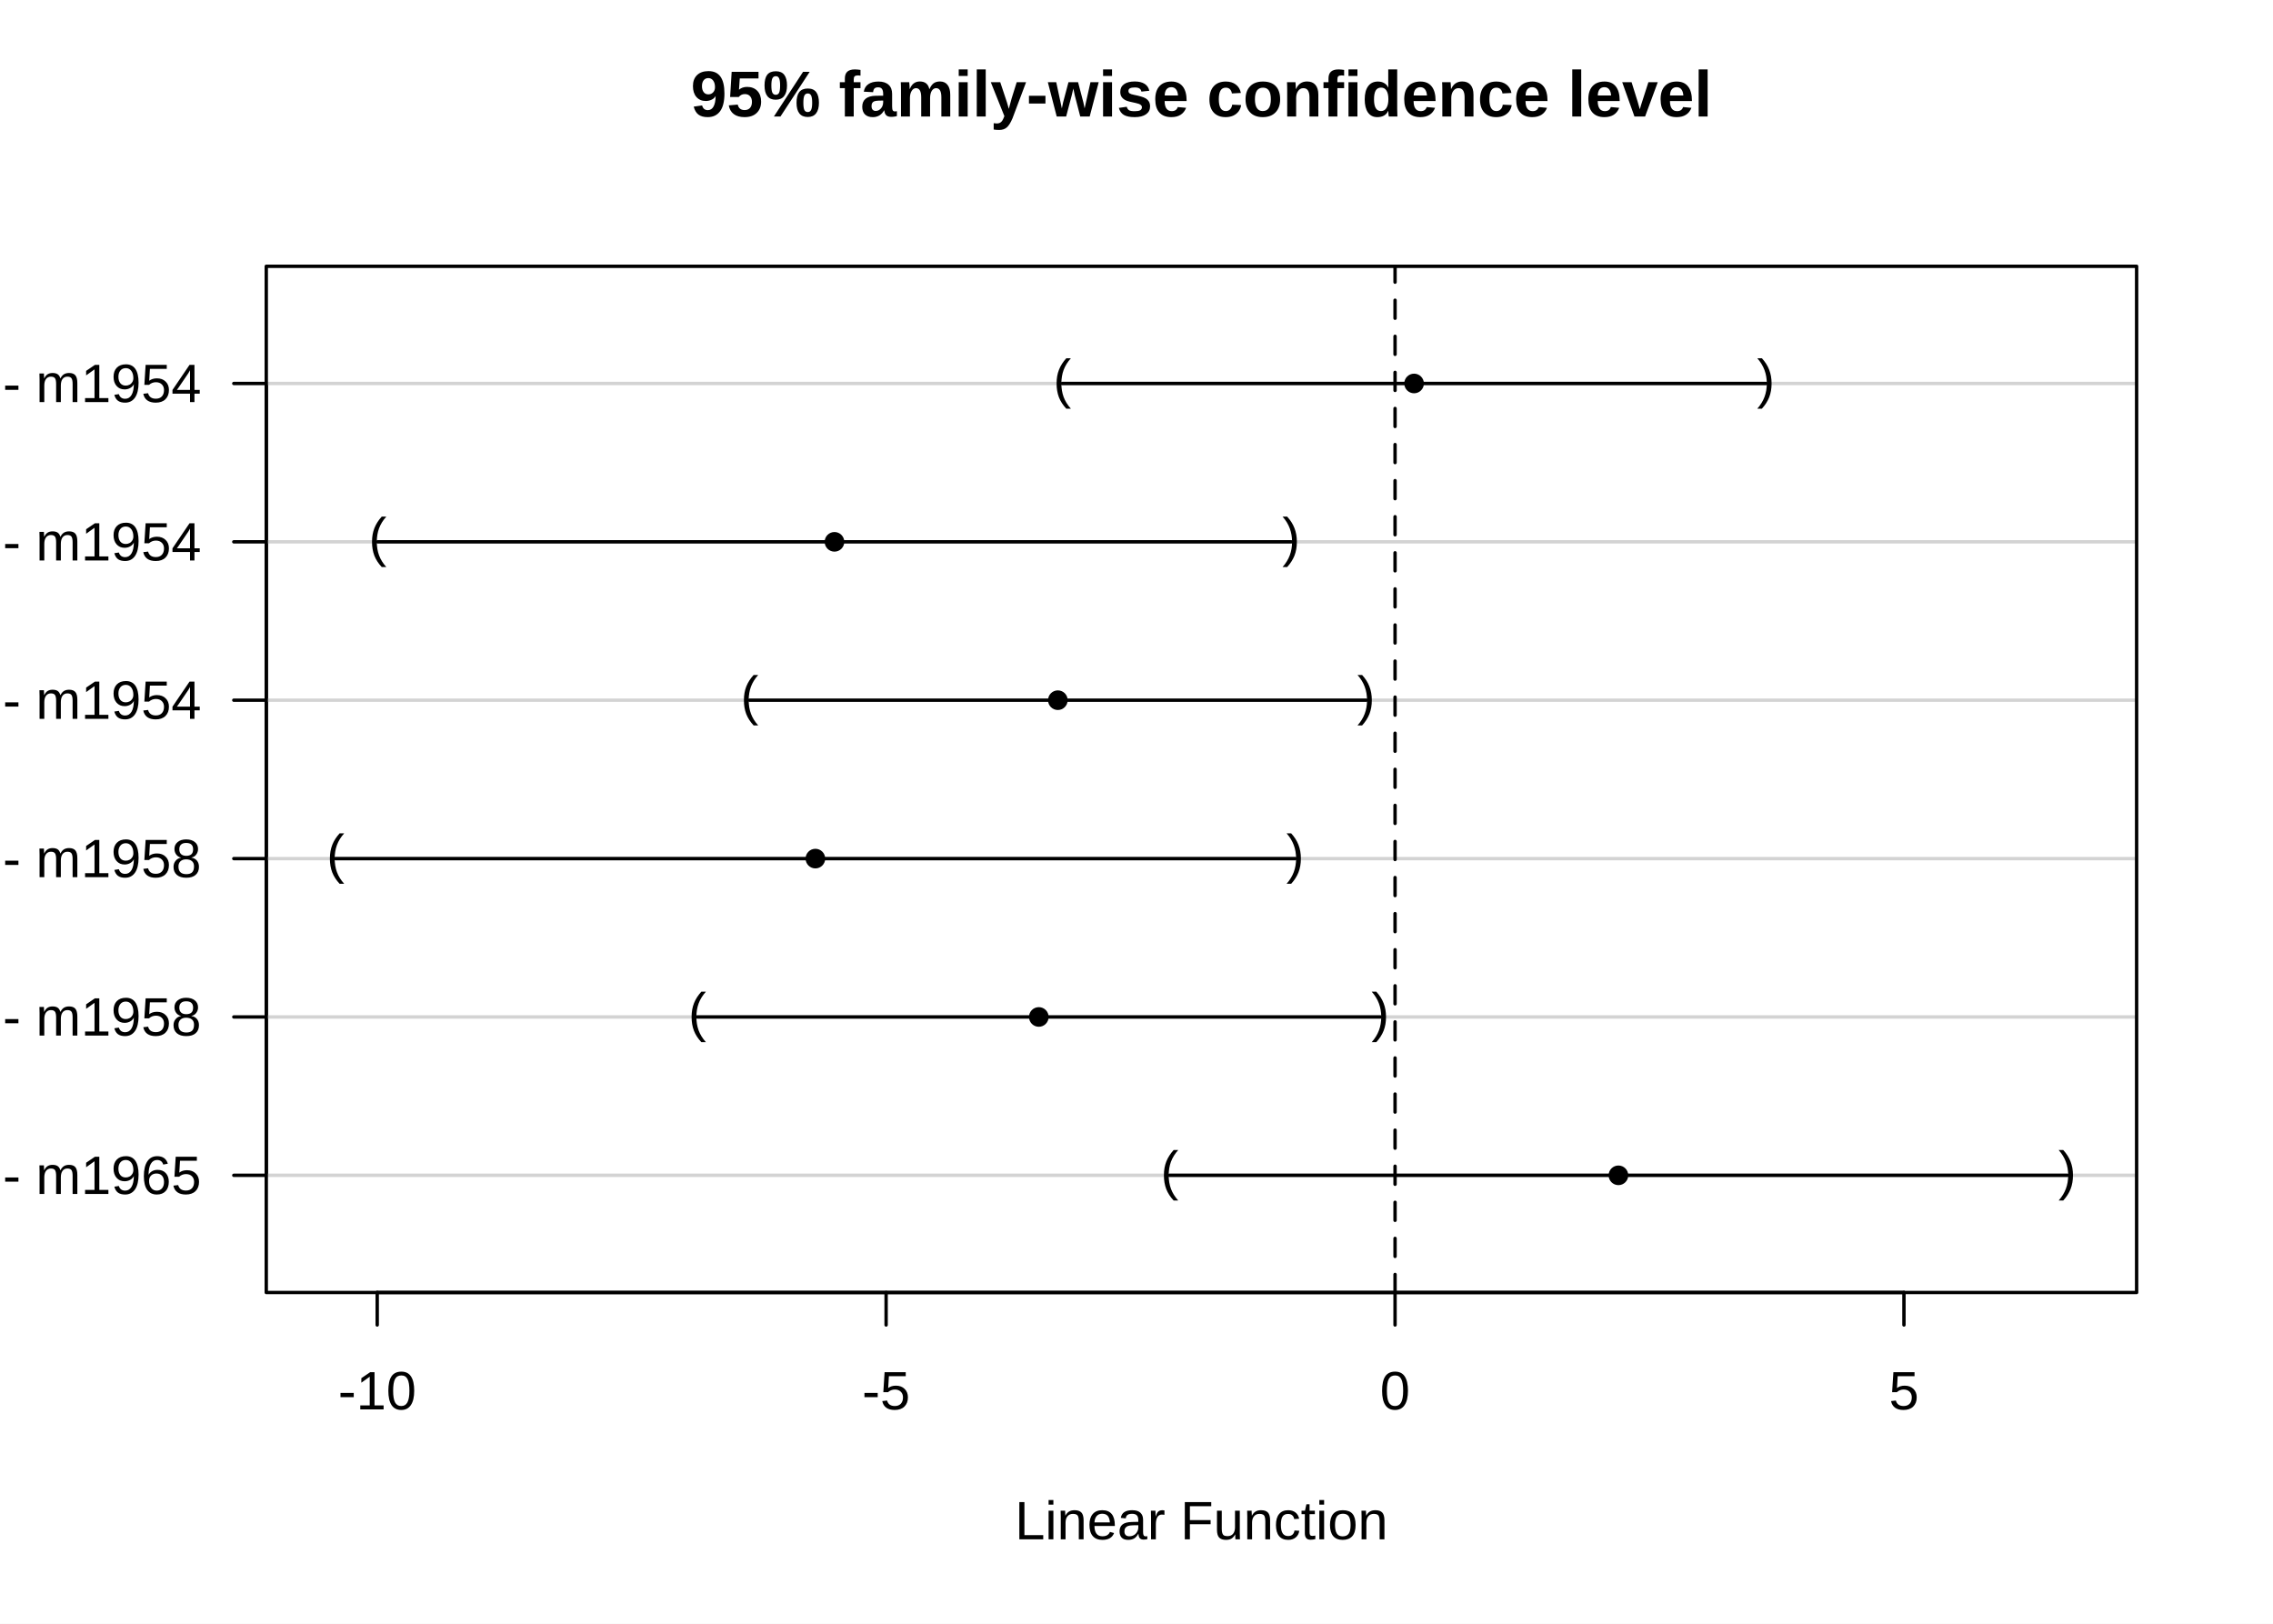
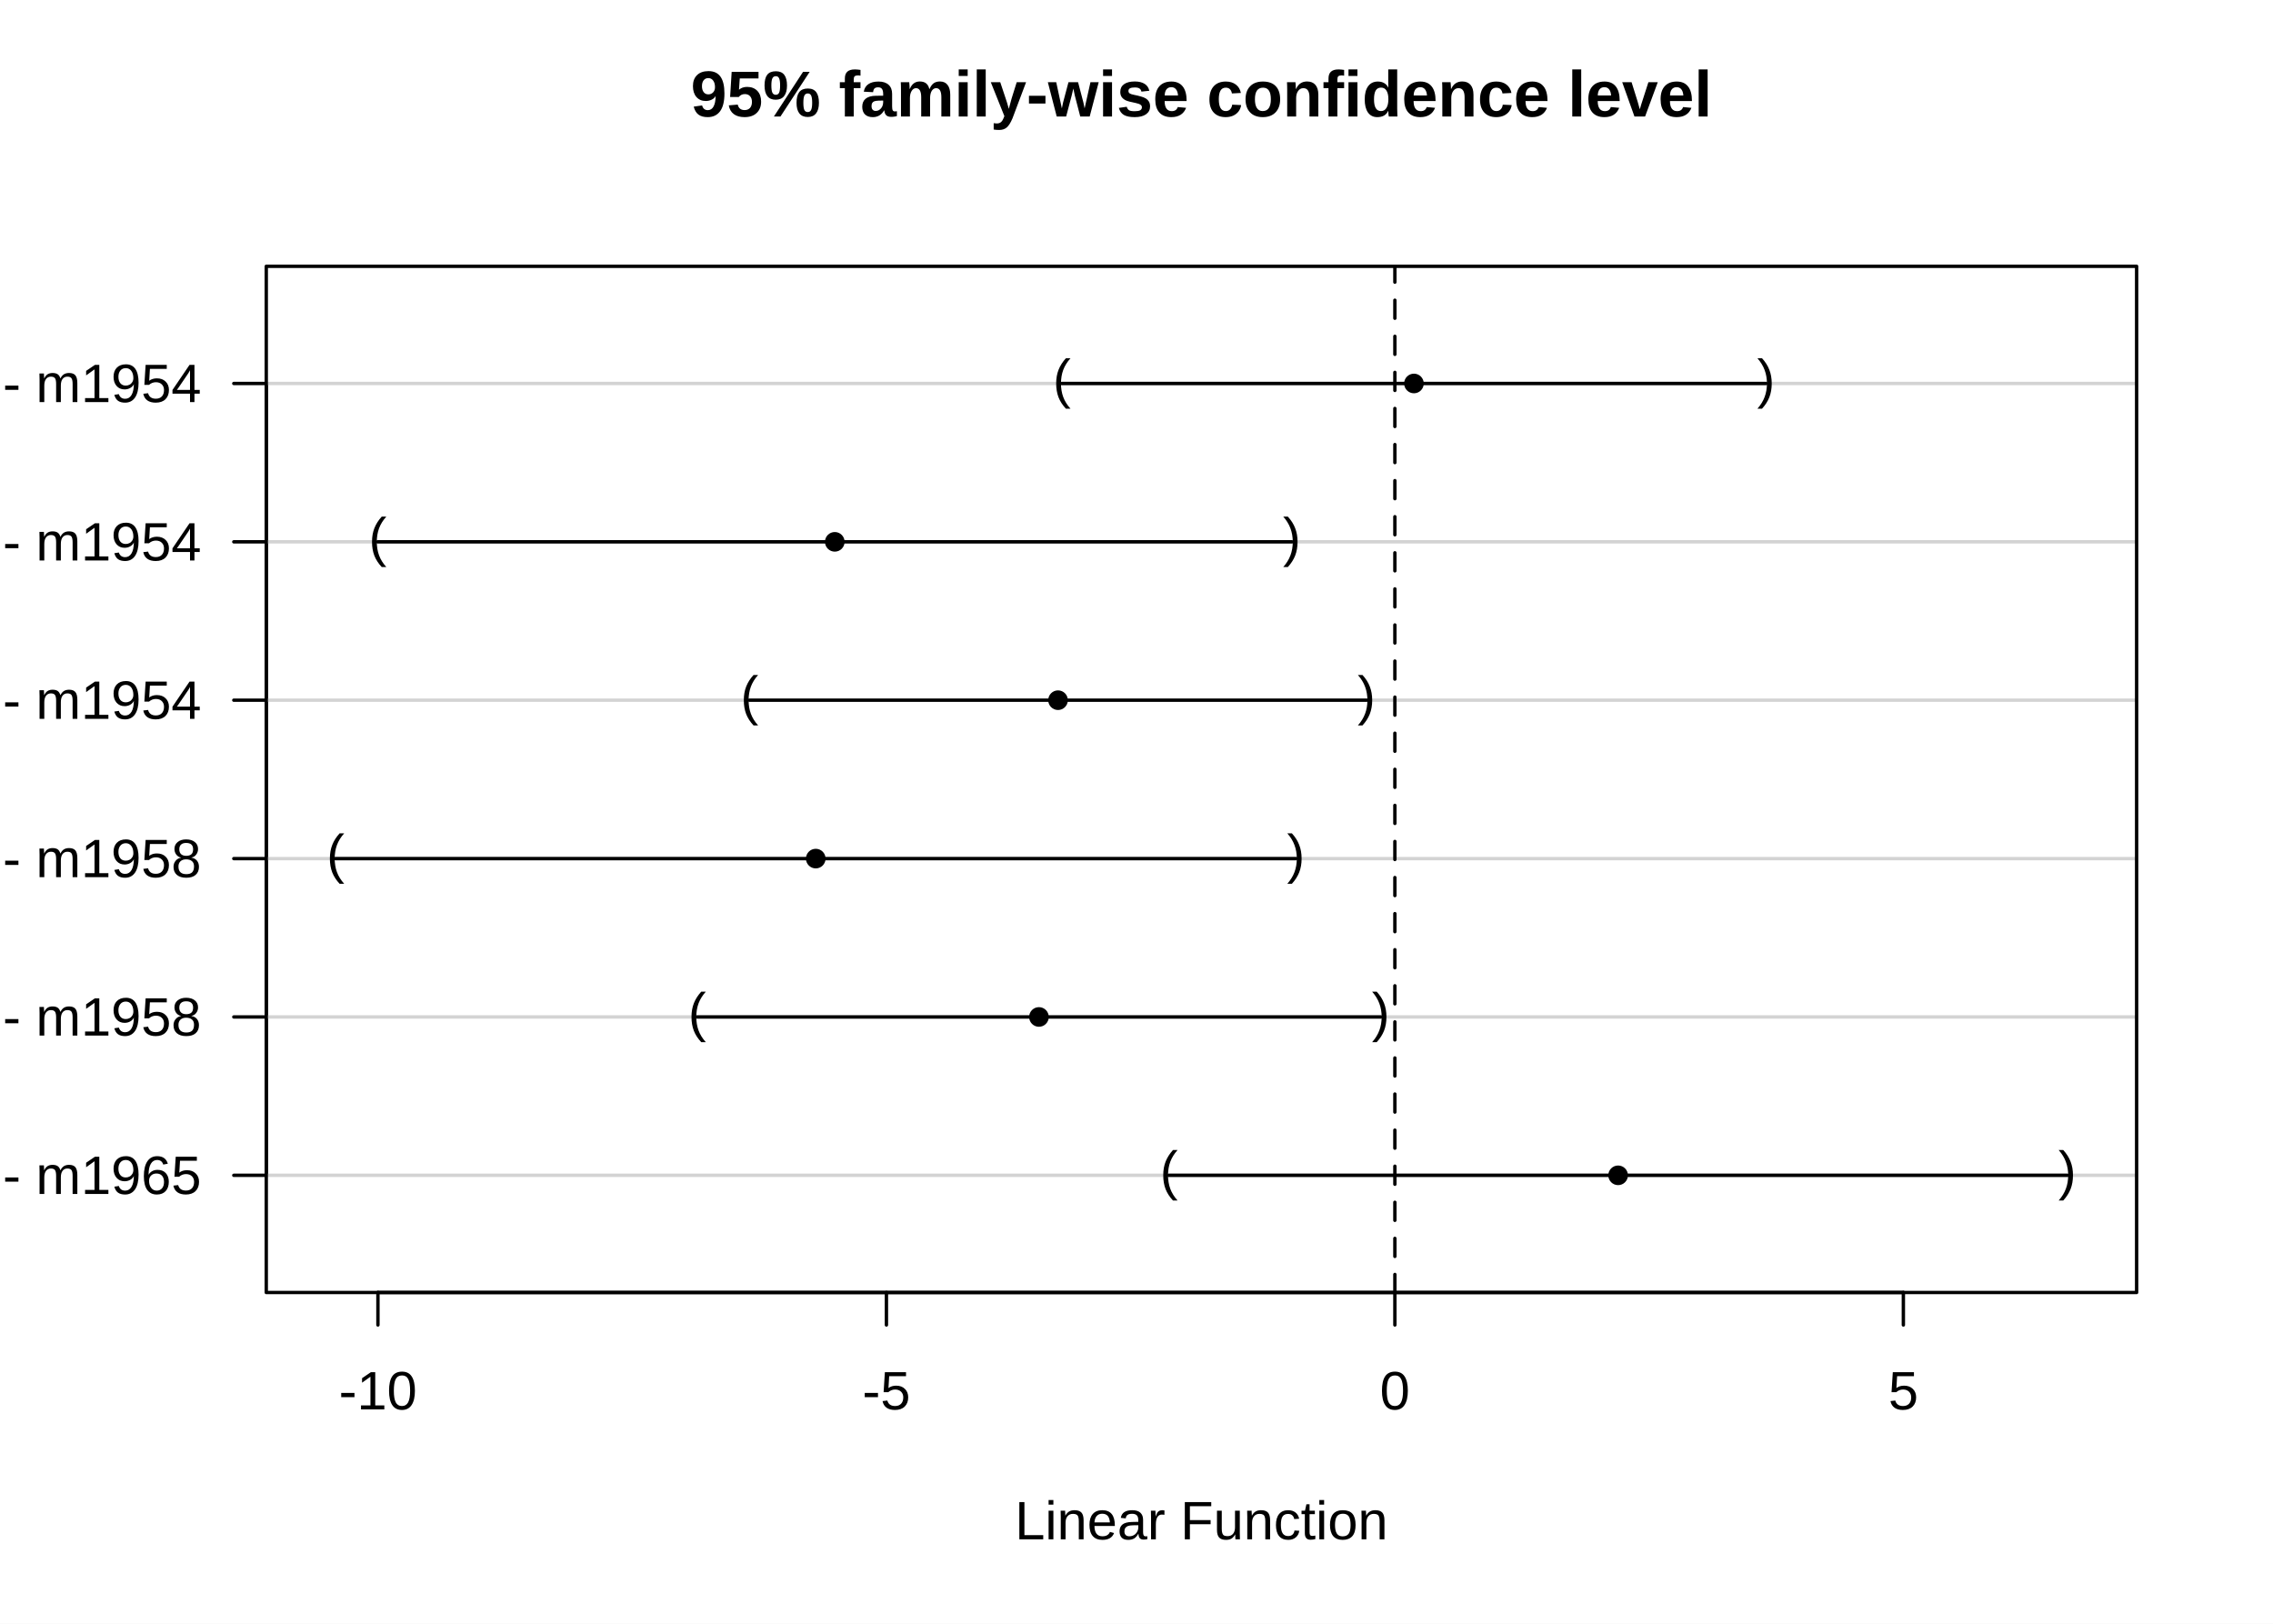
<svg xmlns="http://www.w3.org/2000/svg" viewBox="0 0 504.00 360.00">
  <defs>
    <style type="text/css">
    line, polyline, polygon, path, rect, circle {
      fill: none;
      stroke: #000000;
      stroke-linecap: round;
      stroke-linejoin: round;
      stroke-miterlimit: 10.00;
    }
  </style>
  </defs>
  <rect width="100%" height="100%" style="stroke: none; fill: #FFFFFF;" />
-   <line x1="83.64" y1="286.56" x2="422.17" y2="286.56" style="stroke-width: 0.75;" />
-   <line x1="83.64" y1="286.56" x2="83.64" y2="293.76" style="stroke-width: 0.75;" />
-   <line x1="196.48" y1="286.56" x2="196.48" y2="293.76" style="stroke-width: 0.75;" />
-   <line x1="309.33" y1="286.56" x2="309.33" y2="293.76" style="stroke-width: 0.75;" />
-   <line x1="422.17" y1="286.56" x2="422.17" y2="293.76" style="stroke-width: 0.75;" />
-   <text x="74.97" y="312.48" style="font-size: 12.00px; font-family: Arimo;" textLength="17.34px" lengthAdjust="spacingAndGlyphs">-10</text>
-   <text x="191.15" y="312.48" style="font-size: 12.00px; font-family: Arimo;" textLength="10.67px" lengthAdjust="spacingAndGlyphs">-5</text>
-   <text x="305.99" y="312.48" style="font-size: 12.00px; font-family: Arimo;" textLength="6.67px" lengthAdjust="spacingAndGlyphs">0</text>
-   <text x="418.83" y="312.48" style="font-size: 12.00px; font-family: Arimo;" textLength="6.67px" lengthAdjust="spacingAndGlyphs">5</text>
+   <line x1="83.80" y1="286.56" x2="422.04" y2="286.56" style="stroke-width: 0.75;" />
+   <line x1="83.80" y1="286.56" x2="83.80" y2="293.76" style="stroke-width: 0.75;" />
+   <line x1="196.55" y1="286.56" x2="196.55" y2="293.76" style="stroke-width: 0.75;" />
+   <line x1="309.29" y1="286.56" x2="309.29" y2="293.76" style="stroke-width: 0.75;" />
+   <line x1="422.04" y1="286.56" x2="422.04" y2="293.76" style="stroke-width: 0.75;" />
+   <text x="75.13" y="312.48" style="font-size: 12.00px; font-family: Arimo;" textLength="17.34px" lengthAdjust="spacingAndGlyphs">-10</text>
+   <text x="191.21" y="312.48" style="font-size: 12.00px; font-family: Arimo;" textLength="10.67px" lengthAdjust="spacingAndGlyphs">-5</text>
+   <text x="305.96" y="312.48" style="font-size: 12.00px; font-family: Arimo;" textLength="6.67px" lengthAdjust="spacingAndGlyphs">0</text>
+   <text x="418.70" y="312.48" style="font-size: 12.00px; font-family: Arimo;" textLength="6.67px" lengthAdjust="spacingAndGlyphs">5</text>
  <line x1="59.04" y1="260.58" x2="59.04" y2="85.02" style="stroke-width: 0.75;" />
  <line x1="59.04" y1="260.58" x2="51.84" y2="260.58" style="stroke-width: 0.75;" />
  <line x1="59.04" y1="225.47" x2="51.84" y2="225.47" style="stroke-width: 0.75;" />
  <line x1="59.04" y1="190.36" x2="51.84" y2="190.36" style="stroke-width: 0.75;" />
  <line x1="59.04" y1="155.24" x2="51.84" y2="155.24" style="stroke-width: 0.75;" />
  <line x1="59.04" y1="120.13" x2="51.84" y2="120.13" style="stroke-width: 0.75;" />
  <line x1="59.04" y1="85.02" x2="51.84" y2="85.02" style="stroke-width: 0.75;" />
  <text x="-39.41" y="264.71" style="font-size: 12.00px; font-family: Arimo;" textLength="84.05px" lengthAdjust="spacingAndGlyphs">m1966 - m1965</text>
  <text x="-39.41" y="229.59" style="font-size: 12.00px; font-family: Arimo;" textLength="84.05px" lengthAdjust="spacingAndGlyphs">m1966 - m1958</text>
  <text x="-39.41" y="194.48" style="font-size: 12.00px; font-family: Arimo;" textLength="84.05px" lengthAdjust="spacingAndGlyphs">m1965 - m1958</text>
  <text x="-39.41" y="159.37" style="font-size: 12.00px; font-family: Arimo;" textLength="84.05px" lengthAdjust="spacingAndGlyphs">m1966 - m1954</text>
  <text x="-39.41" y="124.26" style="font-size: 12.00px; font-family: Arimo;" textLength="84.05px" lengthAdjust="spacingAndGlyphs">m1965 - m1954</text>
  <text x="-39.41" y="89.15" style="font-size: 12.00px; font-family: Arimo;" textLength="84.05px" lengthAdjust="spacingAndGlyphs">m1958 - m1954</text>
  <defs>
    <clipPath id="cpNTkuMDR8NDczLjc2fDI4Ni41Nnw1OS4wNA==">
      <rect x="59.04" y="59.04" width="414.72" height="227.52" />
    </clipPath>
  </defs>
  <line x1="59.04" y1="85.02" x2="473.76" y2="85.02" style="stroke-width: 0.75; stroke: #D3D3D3;" clip-path="url(#cpNTkuMDR8NDczLjc2fDI4Ni41Nnw1OS4wNA==)" />
  <line x1="59.04" y1="120.13" x2="473.76" y2="120.13" style="stroke-width: 0.75; stroke: #D3D3D3;" clip-path="url(#cpNTkuMDR8NDczLjc2fDI4Ni41Nnw1OS4wNA==)" />
  <line x1="59.04" y1="155.24" x2="473.76" y2="155.24" style="stroke-width: 0.75; stroke: #D3D3D3;" clip-path="url(#cpNTkuMDR8NDczLjc2fDI4Ni41Nnw1OS4wNA==)" />
  <line x1="59.04" y1="190.36" x2="473.76" y2="190.36" style="stroke-width: 0.75; stroke: #D3D3D3;" clip-path="url(#cpNTkuMDR8NDczLjc2fDI4Ni41Nnw1OS4wNA==)" />
  <line x1="59.04" y1="225.47" x2="473.76" y2="225.47" style="stroke-width: 0.75; stroke: #D3D3D3;" clip-path="url(#cpNTkuMDR8NDczLjc2fDI4Ni41Nnw1OS4wNA==)" />
  <line x1="59.04" y1="260.58" x2="473.76" y2="260.58" style="stroke-width: 0.75; stroke: #D3D3D3;" clip-path="url(#cpNTkuMDR8NDczLjc2fDI4Ni41Nnw1OS4wNA==)" />
-   <line x1="309.33" y1="286.56" x2="309.33" y2="59.04" style="stroke-width: 0.75; stroke-dasharray: 4.00,4.00;" clip-path="url(#cpNTkuMDR8NDczLjc2fDI4Ni41Nnw1OS4wNA==)" />
-   <line x1="235.53" y1="85.02" x2="391.57" y2="85.02" style="stroke-width: 0.75;" clip-path="url(#cpNTkuMDR8NDczLjc2fDI4Ni41Nnw1OS4wNA==)" />
-   <line x1="83.74" y1="120.13" x2="286.31" y2="120.13" style="stroke-width: 0.75;" clip-path="url(#cpNTkuMDR8NDczLjc2fDI4Ni41Nnw1OS4wNA==)" />
-   <line x1="166.20" y1="155.24" x2="302.93" y2="155.24" style="stroke-width: 0.75;" clip-path="url(#cpNTkuMDR8NDczLjc2fDI4Ni41Nnw1OS4wNA==)" />
-   <line x1="74.40" y1="190.36" x2="287.20" y2="190.36" style="stroke-width: 0.75;" clip-path="url(#cpNTkuMDR8NDczLjc2fDI4Ni41Nnw1OS4wNA==)" />
-   <line x1="154.60" y1="225.47" x2="306.08" y2="225.47" style="stroke-width: 0.75;" clip-path="url(#cpNTkuMDR8NDczLjc2fDI4Ni41Nnw1OS4wNA==)" />
-   <line x1="259.32" y1="260.58" x2="458.40" y2="260.58" style="stroke-width: 0.75;" clip-path="url(#cpNTkuMDR8NDczLjc2fDI4Ni41Nnw1OS4wNA==)" />
+   <line x1="309.29" y1="286.56" x2="309.29" y2="59.04" style="stroke-width: 0.75; stroke-dasharray: 4.00,4.00;" clip-path="url(#cpNTkuMDR8NDczLjc2fDI4Ni41Nnw1OS4wNA==)" />
+   <line x1="235.44" y1="85.02" x2="391.59" y2="85.02" style="stroke-width: 0.75;" clip-path="url(#cpNTkuMDR8NDczLjc2fDI4Ni41Nnw1OS4wNA==)" />
+   <line x1="83.74" y1="120.13" x2="286.46" y2="120.13" style="stroke-width: 0.75;" clip-path="url(#cpNTkuMDR8NDczLjc2fDI4Ni41Nnw1OS4wNA==)" />
+   <line x1="166.18" y1="155.24" x2="303.01" y2="155.24" style="stroke-width: 0.75;" clip-path="url(#cpNTkuMDR8NDczLjc2fDI4Ni41Nnw1OS4wNA==)" />
+   <line x1="74.40" y1="190.36" x2="287.36" y2="190.36" style="stroke-width: 0.75;" clip-path="url(#cpNTkuMDR8NDczLjc2fDI4Ni41Nnw1OS4wNA==)" />
+   <line x1="154.58" y1="225.47" x2="306.17" y2="225.47" style="stroke-width: 0.75;" clip-path="url(#cpNTkuMDR8NDczLjc2fDI4Ni41Nnw1OS4wNA==)" />
+   <line x1="259.18" y1="260.58" x2="458.40" y2="260.58" style="stroke-width: 0.75;" clip-path="url(#cpNTkuMDR8NDczLjc2fDI4Ni41Nnw1OS4wNA==)" />
  <g clip-path="url(#cpNTkuMDR8NDczLjc2fDI4Ni41Nnw1OS4wNA==)">
-     <text x="233.53" y="88.13" style="font-size: 12.00px; font-family: Arimo;" textLength="4.00px" lengthAdjust="spacingAndGlyphs">(</text>
+     <text x="233.44" y="88.13" style="font-size: 12.00px; font-family: Arimo;" textLength="4.00px" lengthAdjust="spacingAndGlyphs">(</text>
  </g>
  <g clip-path="url(#cpNTkuMDR8NDczLjc2fDI4Ni41Nnw1OS4wNA==)">
    <text x="81.74" y="123.24" style="font-size: 12.00px; font-family: Arimo;" textLength="4.00px" lengthAdjust="spacingAndGlyphs">(</text>
  </g>
  <g clip-path="url(#cpNTkuMDR8NDczLjc2fDI4Ni41Nnw1OS4wNA==)">
-     <text x="164.20" y="158.35" style="font-size: 12.00px; font-family: Arimo;" textLength="4.00px" lengthAdjust="spacingAndGlyphs">(</text>
+     <text x="164.18" y="158.35" style="font-size: 12.00px; font-family: Arimo;" textLength="4.00px" lengthAdjust="spacingAndGlyphs">(</text>
  </g>
  <g clip-path="url(#cpNTkuMDR8NDczLjc2fDI4Ni41Nnw1OS4wNA==)">
    <text x="72.40" y="193.46" style="font-size: 12.00px; font-family: Arimo;" textLength="4.00px" lengthAdjust="spacingAndGlyphs">(</text>
  </g>
  <g clip-path="url(#cpNTkuMDR8NDczLjc2fDI4Ni41Nnw1OS4wNA==)">
-     <text x="152.60" y="228.57" style="font-size: 12.00px; font-family: Arimo;" textLength="4.00px" lengthAdjust="spacingAndGlyphs">(</text>
+     <text x="152.58" y="228.57" style="font-size: 12.00px; font-family: Arimo;" textLength="4.00px" lengthAdjust="spacingAndGlyphs">(</text>
  </g>
  <g clip-path="url(#cpNTkuMDR8NDczLjc2fDI4Ni41Nnw1OS4wNA==)">
-     <text x="257.33" y="263.68" style="font-size: 12.00px; font-family: Arimo;" textLength="4.00px" lengthAdjust="spacingAndGlyphs">(</text>
+     <text x="257.18" y="263.68" style="font-size: 12.00px; font-family: Arimo;" textLength="4.00px" lengthAdjust="spacingAndGlyphs">(</text>
  </g>
  <g clip-path="url(#cpNTkuMDR8NDczLjc2fDI4Ni41Nnw1OS4wNA==)">
-     <text x="389.57" y="88.13" style="font-size: 12.00px; font-family: Arimo;" textLength="4.00px" lengthAdjust="spacingAndGlyphs">)</text>
+     <text x="389.60" y="88.13" style="font-size: 12.00px; font-family: Arimo;" textLength="4.00px" lengthAdjust="spacingAndGlyphs">)</text>
  </g>
  <g clip-path="url(#cpNTkuMDR8NDczLjc2fDI4Ni41Nnw1OS4wNA==)">
-     <text x="284.31" y="123.24" style="font-size: 12.00px; font-family: Arimo;" textLength="4.00px" lengthAdjust="spacingAndGlyphs">)</text>
+     <text x="284.46" y="123.24" style="font-size: 12.00px; font-family: Arimo;" textLength="4.00px" lengthAdjust="spacingAndGlyphs">)</text>
  </g>
  <g clip-path="url(#cpNTkuMDR8NDczLjc2fDI4Ni41Nnw1OS4wNA==)">
-     <text x="300.93" y="158.35" style="font-size: 12.00px; font-family: Arimo;" textLength="4.00px" lengthAdjust="spacingAndGlyphs">)</text>
+     <text x="301.01" y="158.35" style="font-size: 12.00px; font-family: Arimo;" textLength="4.00px" lengthAdjust="spacingAndGlyphs">)</text>
  </g>
  <g clip-path="url(#cpNTkuMDR8NDczLjc2fDI4Ni41Nnw1OS4wNA==)">
-     <text x="285.20" y="193.46" style="font-size: 12.00px; font-family: Arimo;" textLength="4.00px" lengthAdjust="spacingAndGlyphs">)</text>
+     <text x="285.36" y="193.46" style="font-size: 12.00px; font-family: Arimo;" textLength="4.00px" lengthAdjust="spacingAndGlyphs">)</text>
  </g>
  <g clip-path="url(#cpNTkuMDR8NDczLjc2fDI4Ni41Nnw1OS4wNA==)">
-     <text x="304.08" y="228.57" style="font-size: 12.00px; font-family: Arimo;" textLength="4.00px" lengthAdjust="spacingAndGlyphs">)</text>
+     <text x="304.17" y="228.57" style="font-size: 12.00px; font-family: Arimo;" textLength="4.00px" lengthAdjust="spacingAndGlyphs">)</text>
  </g>
  <g clip-path="url(#cpNTkuMDR8NDczLjc2fDI4Ni41Nnw1OS4wNA==)">
    <text x="456.40" y="263.68" style="font-size: 12.00px; font-family: Arimo;" textLength="4.00px" lengthAdjust="spacingAndGlyphs">)</text>
  </g>
-   <circle cx="313.55" cy="85.02" r="1.80" style="stroke-width: 0.75; fill: #000000;" clip-path="url(#cpNTkuMDR8NDczLjc2fDI4Ni41Nnw1OS4wNA==)" />
-   <circle cx="185.03" cy="120.13" r="1.80" style="stroke-width: 0.75; fill: #000000;" clip-path="url(#cpNTkuMDR8NDczLjc2fDI4Ni41Nnw1OS4wNA==)" />
-   <circle cx="234.56" cy="155.24" r="1.80" style="stroke-width: 0.75; fill: #000000;" clip-path="url(#cpNTkuMDR8NDczLjc2fDI4Ni41Nnw1OS4wNA==)" />
-   <circle cx="180.80" cy="190.36" r="1.80" style="stroke-width: 0.75; fill: #000000;" clip-path="url(#cpNTkuMDR8NDczLjc2fDI4Ni41Nnw1OS4wNA==)" />
-   <circle cx="230.34" cy="225.47" r="1.80" style="stroke-width: 0.75; fill: #000000;" clip-path="url(#cpNTkuMDR8NDczLjc2fDI4Ni41Nnw1OS4wNA==)" />
-   <circle cx="358.86" cy="260.58" r="1.80" style="stroke-width: 0.75; fill: #000000;" clip-path="url(#cpNTkuMDR8NDczLjc2fDI4Ni41Nnw1OS4wNA==)" />
+   <circle cx="313.52" cy="85.02" r="1.80" style="stroke-width: 0.75; fill: #000000;" clip-path="url(#cpNTkuMDR8NDczLjc2fDI4Ni41Nnw1OS4wNA==)" />
+   <circle cx="185.10" cy="120.13" r="1.80" style="stroke-width: 0.75; fill: #000000;" clip-path="url(#cpNTkuMDR8NDczLjc2fDI4Ni41Nnw1OS4wNA==)" />
+   <circle cx="234.60" cy="155.24" r="1.80" style="stroke-width: 0.75; fill: #000000;" clip-path="url(#cpNTkuMDR8NDczLjc2fDI4Ni41Nnw1OS4wNA==)" />
+   <circle cx="180.88" cy="190.36" r="1.80" style="stroke-width: 0.75; fill: #000000;" clip-path="url(#cpNTkuMDR8NDczLjc2fDI4Ni41Nnw1OS4wNA==)" />
+   <circle cx="230.37" cy="225.47" r="1.80" style="stroke-width: 0.75; fill: #000000;" clip-path="url(#cpNTkuMDR8NDczLjc2fDI4Ni41Nnw1OS4wNA==)" />
+   <circle cx="358.79" cy="260.58" r="1.80" style="stroke-width: 0.75; fill: #000000;" clip-path="url(#cpNTkuMDR8NDczLjc2fDI4Ni41Nnw1OS4wNA==)" />
  <defs>
    <clipPath id="cpMC4wMHw1MDQuMDB8MzYwLjAwfDAuMDA=">
      <rect x="0.00" y="0.00" width="504.00" height="360.00" />
    </clipPath>
  </defs>
  <g clip-path="url(#cpMC4wMHw1MDQuMDB8MzYwLjAwfDAuMDA=)">
    <text x="153.15" y="25.83" style="font-size: 14.40px; font-weight: bold; font-family: Arimo;" textLength="226.50px" lengthAdjust="spacingAndGlyphs">95% family-wise confidence level</text>
  </g>
  <g clip-path="url(#cpMC4wMHw1MDQuMDB8MzYwLjAwfDAuMDA=)">
    <text x="266.40" y="43.11" style="font-size: 14.40px; font-weight: bold; font-family: Arimo;" textLength="0.00px" lengthAdjust="spacingAndGlyphs" />
  </g>
  <g clip-path="url(#cpMC4wMHw1MDQuMDB8MzYwLjAwfDAuMDA=)">
    <text x="225.04" y="341.28" style="font-size: 12.00px; font-family: Arimo;" textLength="82.72px" lengthAdjust="spacingAndGlyphs">Linear Function</text>
  </g>
  <polyline points="59.04,286.56 473.76,286.56 473.76,59.04 59.04,59.04 59.04,286.56 " style="stroke-width: 0.75;" clip-path="url(#cpMC4wMHw1MDQuMDB8MzYwLjAwfDAuMDA=)" />
</svg>
